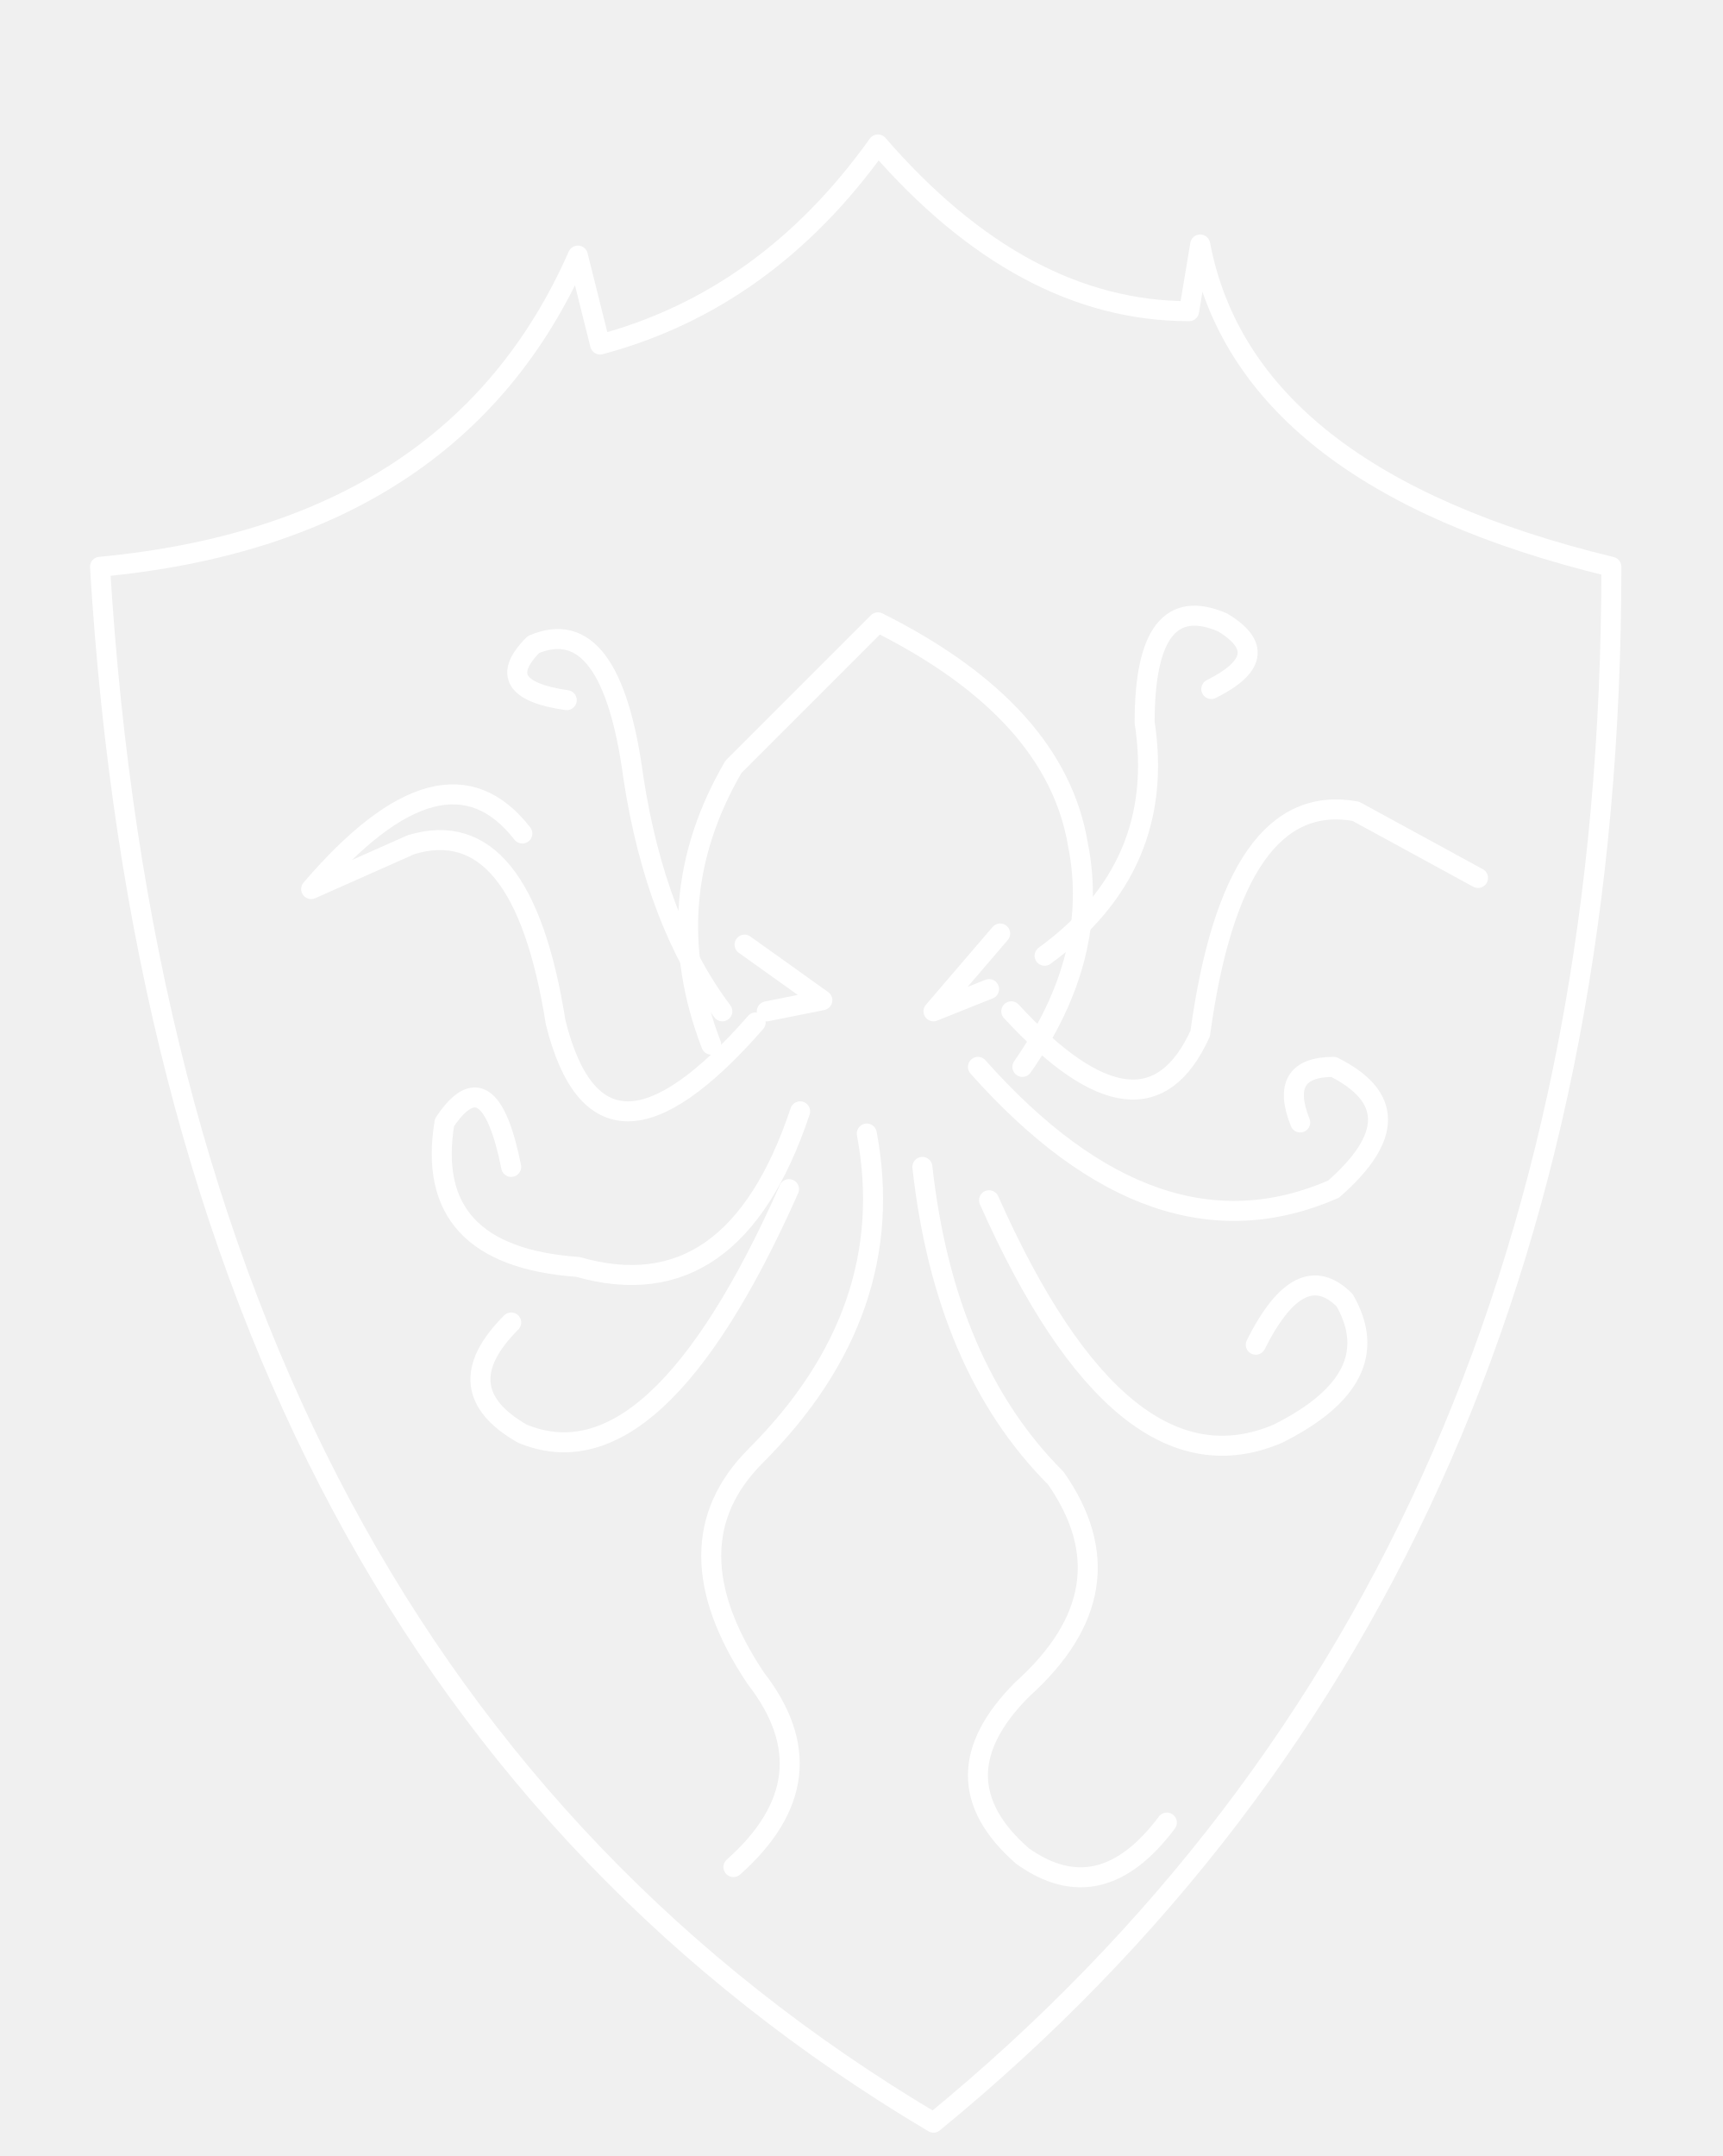
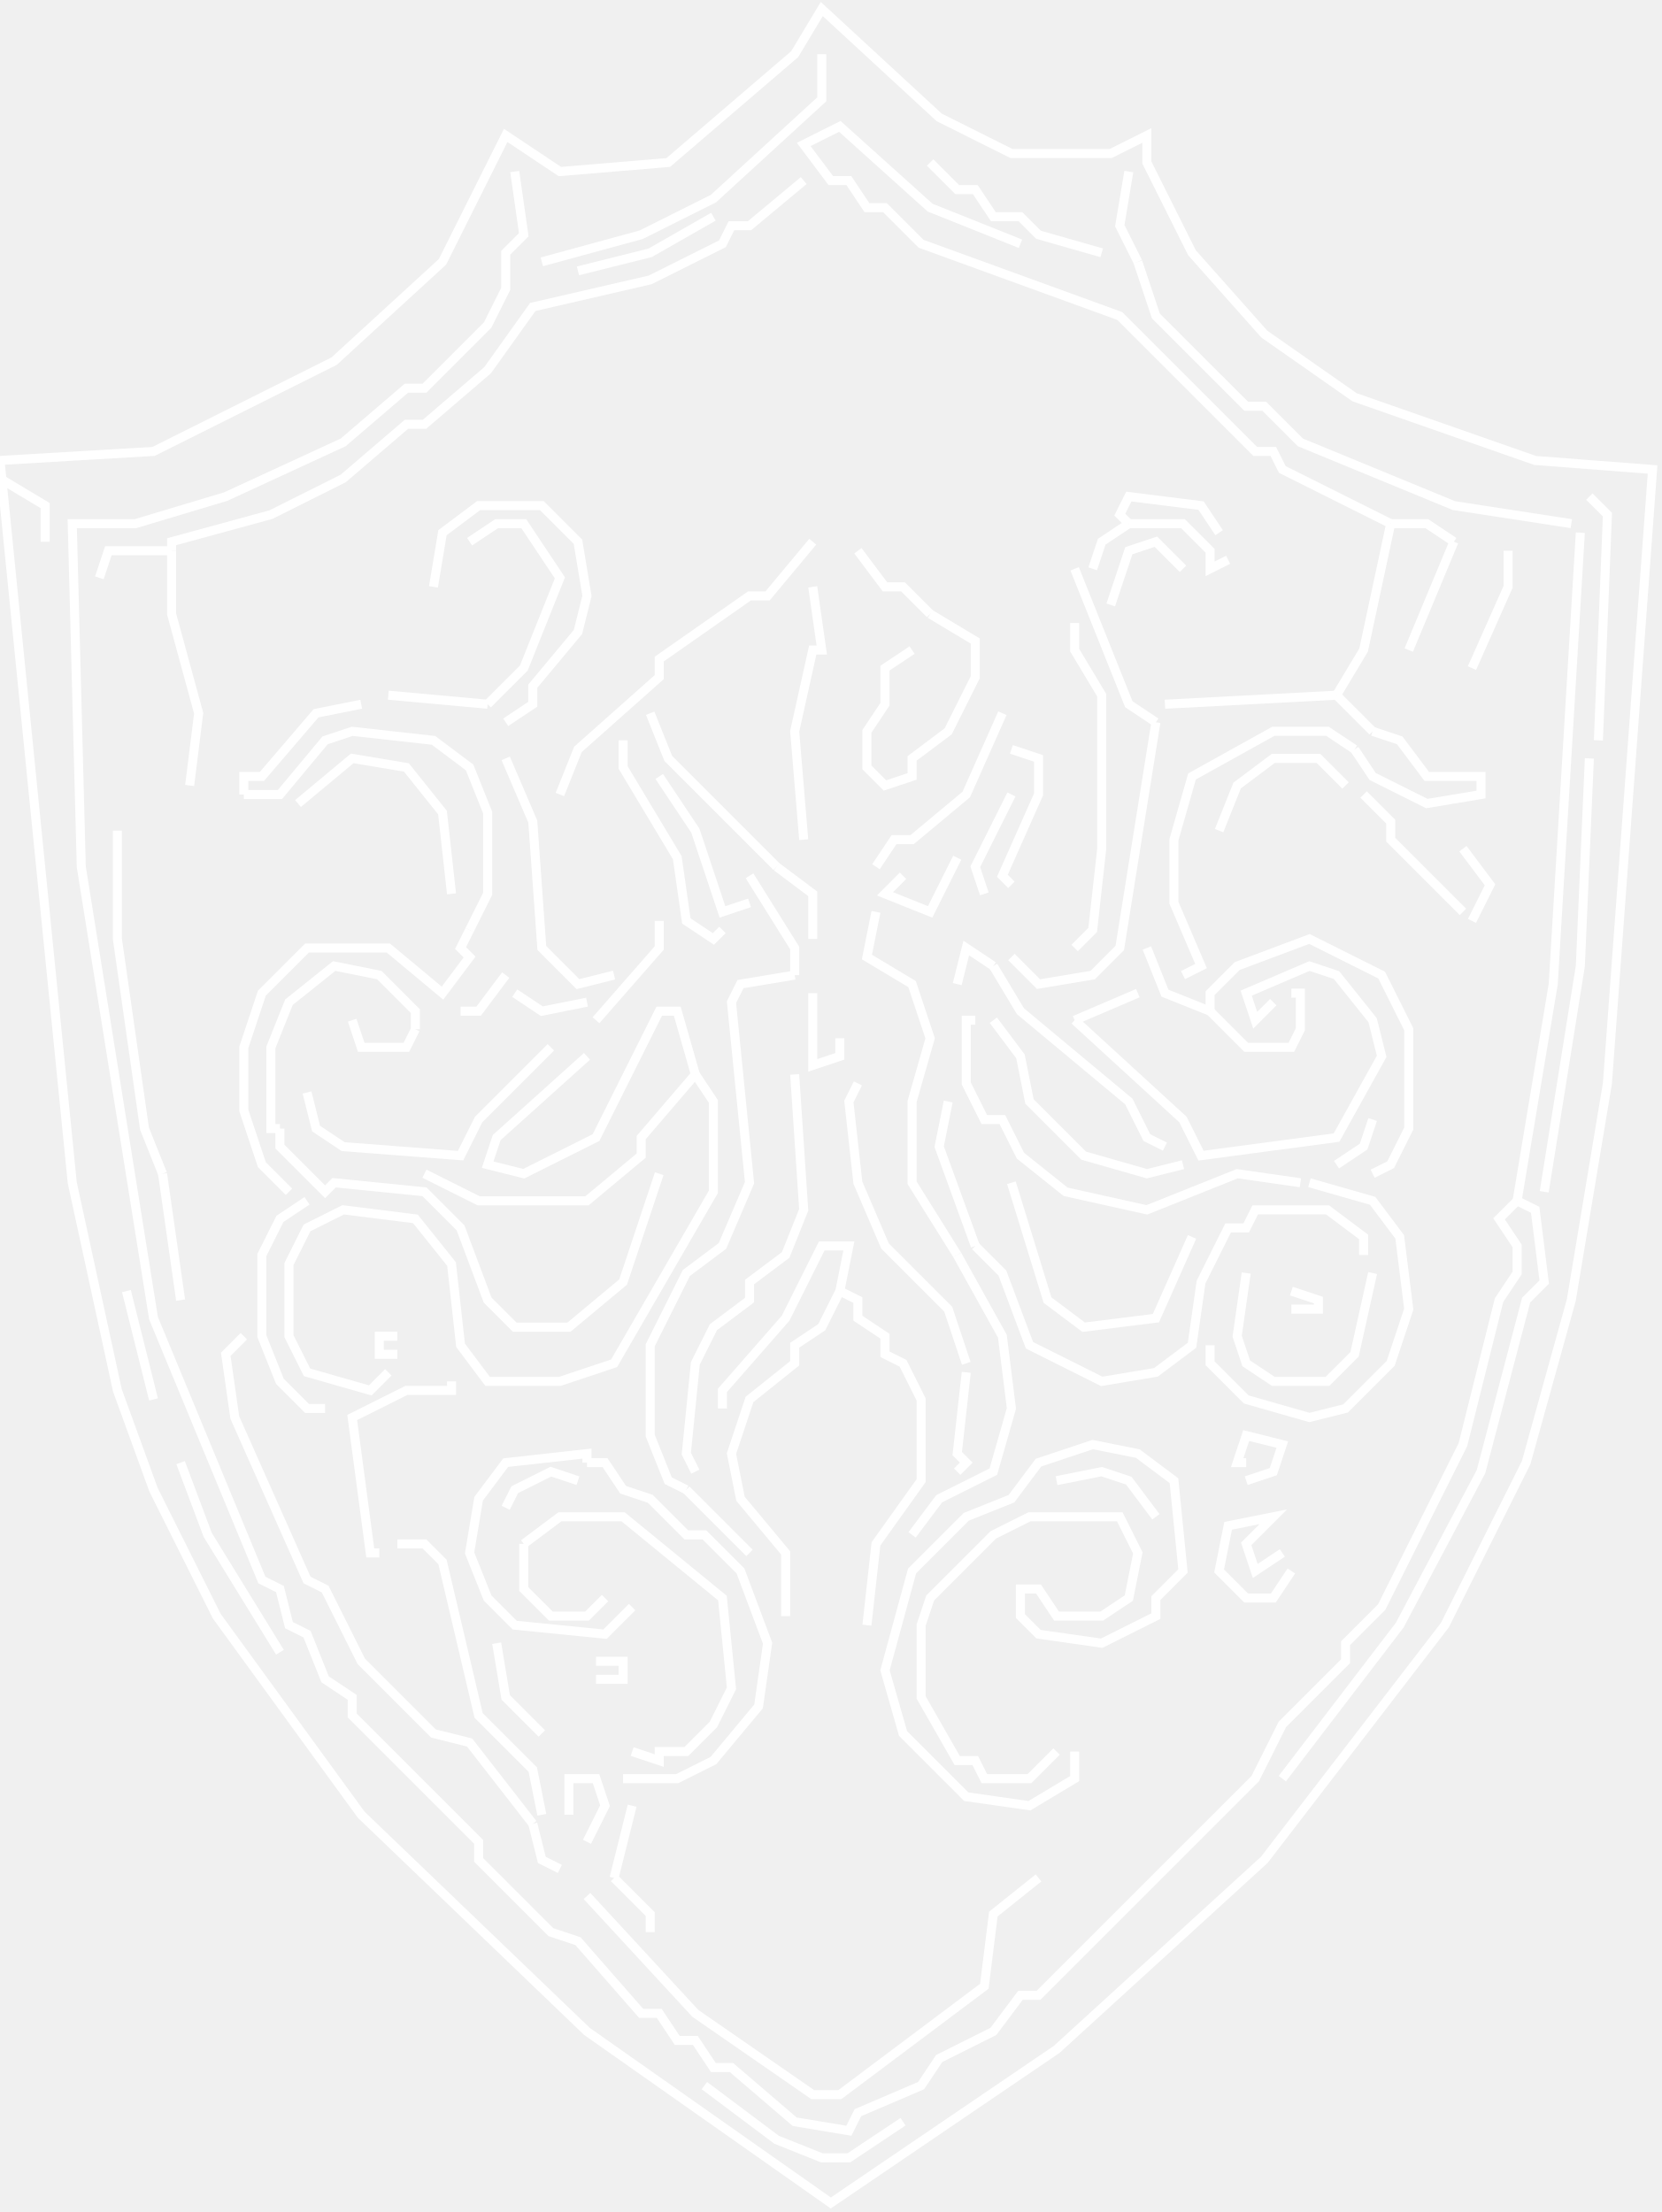
- <svg xmlns="http://www.w3.org/2000/svg" viewBox="20 8 155 194" data-hologram="engraved">
-   <g fill="none" stroke="#fff" stroke-width="1.8" stroke-linecap="round" stroke-linejoin="round">
-     <path data-rim="" d="M99 21Q112 36 127 36L128 30Q132 51 165 59Q165 149 104 199Q35 158 29 59Q61 56 72 31L74 39Q89 35 99 21Z" />
-     <path d="M84 102Q79 89 86 77L99 64Q115 72 117 84Q119 94 112 104 M87 93 94 98 89 99 M110 92 104 99 109 97" />
-     <path d="M88 100Q74 116 70 100Q67 81 57 84L48 88Q60 74 67 83 M92 108Q86 126 72 122Q58 121 60 109Q64 103 66 113" />
-     <path d="M85 99Q79 91 77 78Q75 63 68 66Q64 70 71 71 M91 115Q79 142 67 137Q60 133 66 127 M98 110Q101 126 88 139Q80 147 88 159Q95 168 86 176" />
-     <path d="M111 99Q123 112 128 101Q131 79 142 81L153 87 M108 104Q124 122 140 115Q148 108 140 104Q135 104 137 109" />
-     <path d="M109 116Q121 143 135 137Q145 132 141 125Q137 121 133 129 M103 113Q105 131 115 141Q122 151 112 160Q104 168 112 175Q119 180 125 172 M114 94Q125 86 123 73Q123 61 130 64Q135 67 129 70" />
+ <svg xmlns="http://www.w3.org/2000/svg" viewBox="0 0 184 245" data-hologram="engraved">
+   <g fill="none" stroke="#fff">
+     <path data-rim="" d="M91 1 L88 6 L74 18 L62 19 L56 15 L49 29 L37 40 L17 50 L0 51 L8 131 L13 154 L17 165 L24 179 L40 201 L65 225 L92 244 L117 227 L140 206 L160 180 L169 162 L174 144 L178 120 L183 52 L170 51 L150 44 L140 37 L132 28 L127 18 L127 15 L123 17 L112 17 L104 13Z" />
+     <path d="M39 113 L40 116 L45 116 L46 114" />
+     <path d="M62 88 L64 83 L73 75 L73 73 L83 66 L85 66 L90 60" />
+     <path d="M107 151 L105 145 L98 138 L95 131 L94 122 L95 120" />
+     <path d="M142 172 L139 174 L138 171 L141 168 L136 169 L135 174 L138 177 L141 177 L143 174" />
+     <path d="M73 86 L77 92 L80 101 L83 100" />
+     <path d="M89 93 L88 81 L90 72 L91 72 L90 65" />
+     <path d="M132 137 L128 146 L120 147 L116 144 L112 131" />
+     <path d="M106 163 L107 162 L106 161 L107 152" />
+     <path d="M72 79 L74 84 L86 96" />
+     <path d="M27 148 L25 150 L26 157 L34 175 L36 176 L40 184 L48 192 L52 193 L59 202" />
+     <path d="M32 132 L29 129 L27 123 L27 116 L29 110 L34 105 L43 105 L49 110 L52 106 L51 105 L52 103" />
+     <path d="M148 129 L151 127 L152 124" />
+     <path d="M113 27 L103 23 L93 14 L89 16 L92 20 L94 20 L96 23 L98 23 L102 27 L124 35 L139 50 L141 50 L142 52 L154 58" />
+     <path d="M119 63 L125 78 L128 80" />
+     <path d="M55 182 L56 188 L60 192" />
+     <path d="M128 80 L124 105 L121 108 L115 109 L112 106" />
+     <path d="M40 78 L35 79 L29 86 L27 86 L27 88" />
+     <path d="M51 112 L53 112 L56 108" />
+     <path d="M126 110 L119 113" />
+     <path d="M121 63 L122 60 L125 58" />
+     <path d="M112 88 L108 96 L109 99" />
+     <path d="M125 58 L131 58 L134 61 L134 63 L136 62" />
+     <path d="M125 58 L124 57 L125 55 L133 56 L135 59" />
+     <path d="M20 144 L18 130" />
+     <path d="M138 141 L137 148 L138 151 L141 153 L147 153 L150 150 L152 141" />
+     <path d="M123 67 L125 61 L128 60 L131 63" />
+     <path d="M67 177 L65 179 L61 179 L58 176 L58 171" />
+     <path d="M65 162 L67 162 L69 165 L72 166 L76 170 L78 170 L82 174 L85 182 L84 189 L79 195 L75 197 L69 197" />
+     <path d="M65 162 L65 161 L56 162 L53 166 L52 172 L54 177 L57 180 L67 181 L70 178" />
+     <path d="M151 139 L151 137 L147 134 L139 134 L138 136 L136 136 L133 142 L132 149 L128 152 L122 153 L114 149 L111 141 L108 138" />
+     <path d="M103 18 L106 21 L108 21 L110 24 L113 24 L115 26 L122 28" />
+     <path d="M47 130 L53 133 L65 133 L71 128 L71 126 L77 119" />
+     <path d="M88 108 L82 109 L81 111 L83 131 L80 138 L76 141 L72 149 L72 159 L74 164 L76 165" />
+     <path d="M88 108 L88 105 L83 97" />
+     <path d="M128 168 L125 164 L122 163 L117 164" />
+     <path d="M105 122 L104 127 L108 138" />
+     <path d="M111 79 L107 88 L101 93 L99 93 L97 96" />
+     <path d="M93 115 L93 117 L90 118 L90 110" />
+     <path d="M61 116 L53 124 L51 128 L38 127 L35 125 L34 121" />
+     <path d="M73 102 L73 105 L66 113" />
+     <path d="M68 208 L72 212 L72 214" />
+     <path d="M68 208 L70 200" />
+     <path d="M135 92 L137 87 L141 84 L146 84 L149 87" />
+     <path d="M57 110 L60 112 L65 111" />
+     <path d="M76 165 L83 172" />
+     <path d="M43 77 L54 78" />
+     <path d="M176 55 L178 57 L177 82" />
+     <path d="M43 152 L41 154 L34 152 L32 148 L32 140 L34 136 L38 134 L46 135 L50 140 L51 149 L54 153 L62 153 L68 151 L79 132 L79 122 L77 119" />
+     <path d="M101 170 L104 166 L110 163 L112 156 L111 148 L106 139" />
+     <path d="M119 113 L131 124 L133 128 L148 126 L153 117 L152 113 L148 108 L145 107 L138 110 L139 113 L141 111" />
+     <path d="M89 20 L83 25 L81 25 L80 27 L72 31 L59 34 L54 41 L47 47 L45 47 L38 53 L30 57 L19 60 L19 61" />
+     <path d="M152 130 L154 129 L156 125 L156 114 L153 108 L145 104 L137 107 L134 110 L134 112" />
+     <path d="M106 109 L107 105 L110 107" />
+     <path d="M58 171 L62 168 L69 168 L80 177 L81 187 L79 191 L76 194 L73 194 L73 195 L70 194" />
+     <path d="M93 143 L91 147 L88 149 L88 151 L83 155 L81 161 L82 166 L87 172 L87 179" />
+     <path d="M93 143 L94 138 L91 138 L87 146 L80 154 L80 156" />
+     <path d="M93 143 L95 144 L95 146 L98 148 L98 150 L100 151 L102 155 L102 164 L97 171 L96 180" />
+     <path d="M34 133 L31 135 L29 139 L29 148 L31 153 L34 156 L36 156" />
+     <path d="M0 53 L5 56 L5 60" />
+     <path d="M14 143 L17 155" />
+     <path d="M142 197 L155 180 L164 163 L169 144 L171 142 L170 134 L168 133" />
+     <path d="M86 96 L90 99 L90 104" />
+     <path d="M100 235 L94 239 L91 239 L86 237 L78 231" />
+     <path d="M57 19 L58 26 L56 28 L56 32 L54 36 L47 43 L45 43 L38 49 L25 55 L15 58 L8 58 L9 96 L17 146 L29 175 L31 176 L32 180 L34 181 L36 186 L39 188 L39 190 L53 204 L53 206 L61 214 L64 215 L71 223 L73 223 L75 226 L77 226 L79 229 L81 229 L88 235 L94 236 L95 234 L102 231 L104 228 L110 225 L113 221 L115 221 L139 197 L142 191 L149 184 L149 182 L153 178 L162 160 L166 144 L168 141 L168 138 L166 135 L168 133" />
+     <path d="M60 201 L59 196 L53 190 L49 173 L47 171 L44 171" />
+     <path d="M100 97 L98 99 L103 101 L106 95" />
+     <path d="M125 19 L124 25 L126 29" />
+     <path d="M131 129 L127 130 L120 128 L114 122 L113 117 L110 113" />
+     <path d="M56 80 L59 78 L59 76 L64 70 L65 66 L64 60 L60 56 L53 56 L49 59 L48 65" />
+     <path d="M59 202 L60 206 L62 207" />
+     <path d="M143 145 L146 145 L146 144 L143 143" />
+     <path d="M50 153 L50 154 L45 154 L39 157 L41 172 L42 172" />
+     <path d="M112 83 L115 84 L115 88 L111 97 L112 98" />
+     <path d="M80 103 L79 104 L76 102 L75 95 L69 85 L69 82" />
+     <path d="M131 108 L133 107 L130 100 L130 93 L132 86 L141 81 L147 81 L150 83" />
+     <path d="M174 58 L161 56 L144 49 L140 45 L138 45 L128 35 L126 29" />
+     <path d="M13 92 L13 104 L16 125 L18 130" />
+     <path d="M144 131 L137 130 L127 134 L118 132 L113 128 L111 124 L109 124 L107 120 L107 113 L108 113" />
+     <path d="M21 87 L22 79 L19 68 L19 61" />
+     <path d="M110 107 L113 112 L125 122 L127 126 L129 127" />
+     <path d="M171 132 L175 107 L176 84" />
+     <path d="M119 105 L121 103 L122 94 L122 77 L119 72 L119 69" />
+     <path d="M97 101 L96 106 L101 109 L103 115 L101 122 L101 131 L106 139" />
+     <path d="M154 58 L158 58 L161 60" />
+     <path d="M154 58 L151 72 L148 77" />
+     <path d="M162 94 L165 98 L163 102" />
+     <path d="M115 208 L110 212 L109 220 L93 232 L90 232 L77 223 L65 210" />
+     <path d="M60 29 L71 26 L79 22 L91 11 L91 6" />
+     <path d="M65 117 L55 126 L54 129 L58 130 L66 126 L73 112 L75 112 L77 119" />
+     <path d="M79 24 L72 28 L64 30" />
+     <path d="M95 61 L98 65 L100 65 L103 68" />
+     <path d="M77 163 L76 161 L77 151 L79 147 L83 144 L83 142 L87 139 L89 134 L88 119" />
+     <path d="M127 105 L129 110 L134 112" />
+     <path d="M31 125 L30 125 L30 116 L32 111 L37 107 L42 108 L46 112 L46 114" />
+     <path d="M31 125 L31 127 L36 132 L37 131 L47 132 L51 136 L54 144 L57 147 L63 147 L69 142 L73 130" />
+     <path d="M167 61 L167 65 L163 74" />
+     <path d="M145 131 L152 133 L155 137 L156 145 L154 151 L149 156 L145 157 L138 155 L134 151 L134 149" />
+     <path d="M44 148 L42 148 L42 150 L44 150" />
+     <path d="M151 88 L154 91 L154 93 L162 101" />
+     <path d="M52 60 L55 58 L58 58 L62 64 L58 74 L54 78" />
+     <path d="M68 108 L64 109 L60 105 L59 91 L56 84" />
+     <path d="M134 112 L138 116 L143 116 L144 114 L144 110 L143 110" />
+     <path d="M33 89 L39 84 L45 85 L49 90 L50 99" />
+     <path d="M31 183 L23 170 L20 162" />
+     <path d="M150 83 L152 86 L158 89 L164 88 L164 86 L158 86 L155 82 L152 81" />
+     <path d="M52 103 L54 99 L54 90 L52 85 L48 82 L39 81 L36 82 L31 88 L27 88" />
+     <path d="M129 78 L148 77" />
+     <path d="M117 194 L114 197 L109 197 L108 195 L106 195 L102 188 L102 180 L103 177 L110 170 L114 168 L124 168 L126 172 L125 177 L122 179 L117 179 L115 176 L113 176 L113 179 L115 181 L122 182 L128 179 L128 177 L131 174 L130 164 L126 161 L121 160 L115 162 L112 166 L107 168 L101 174 L98 185 L100 192 L107 199 L114 200 L119 197 L119 194" />
+     <path d="M64 164 L61 163 L57 165 L56 167" />
+     <path d="M19 61 L12 61 L11 64" />
+     <path d="M148 77 L152 81" />
+     <path d="M101 72 L98 74 L98 78 L96 81 L96 85 L98 87 L101 86 L101 84 L105 81 L108 75 L108 71 L103 68" />
+     <path d="M156 72 L161 60" />
+     <path d="M175 59 L172 109 L168 133" />
+     <path d="M65 204 L67 200 L66 197 L63 197 L63 201" />
+     <path d="M138 162 L137 162 L138 159 L142 160 L141 163 L138 164" />
+     <path d="M66 186 L69 186 L69 184 L66 184" />
  </g>
</svg>
